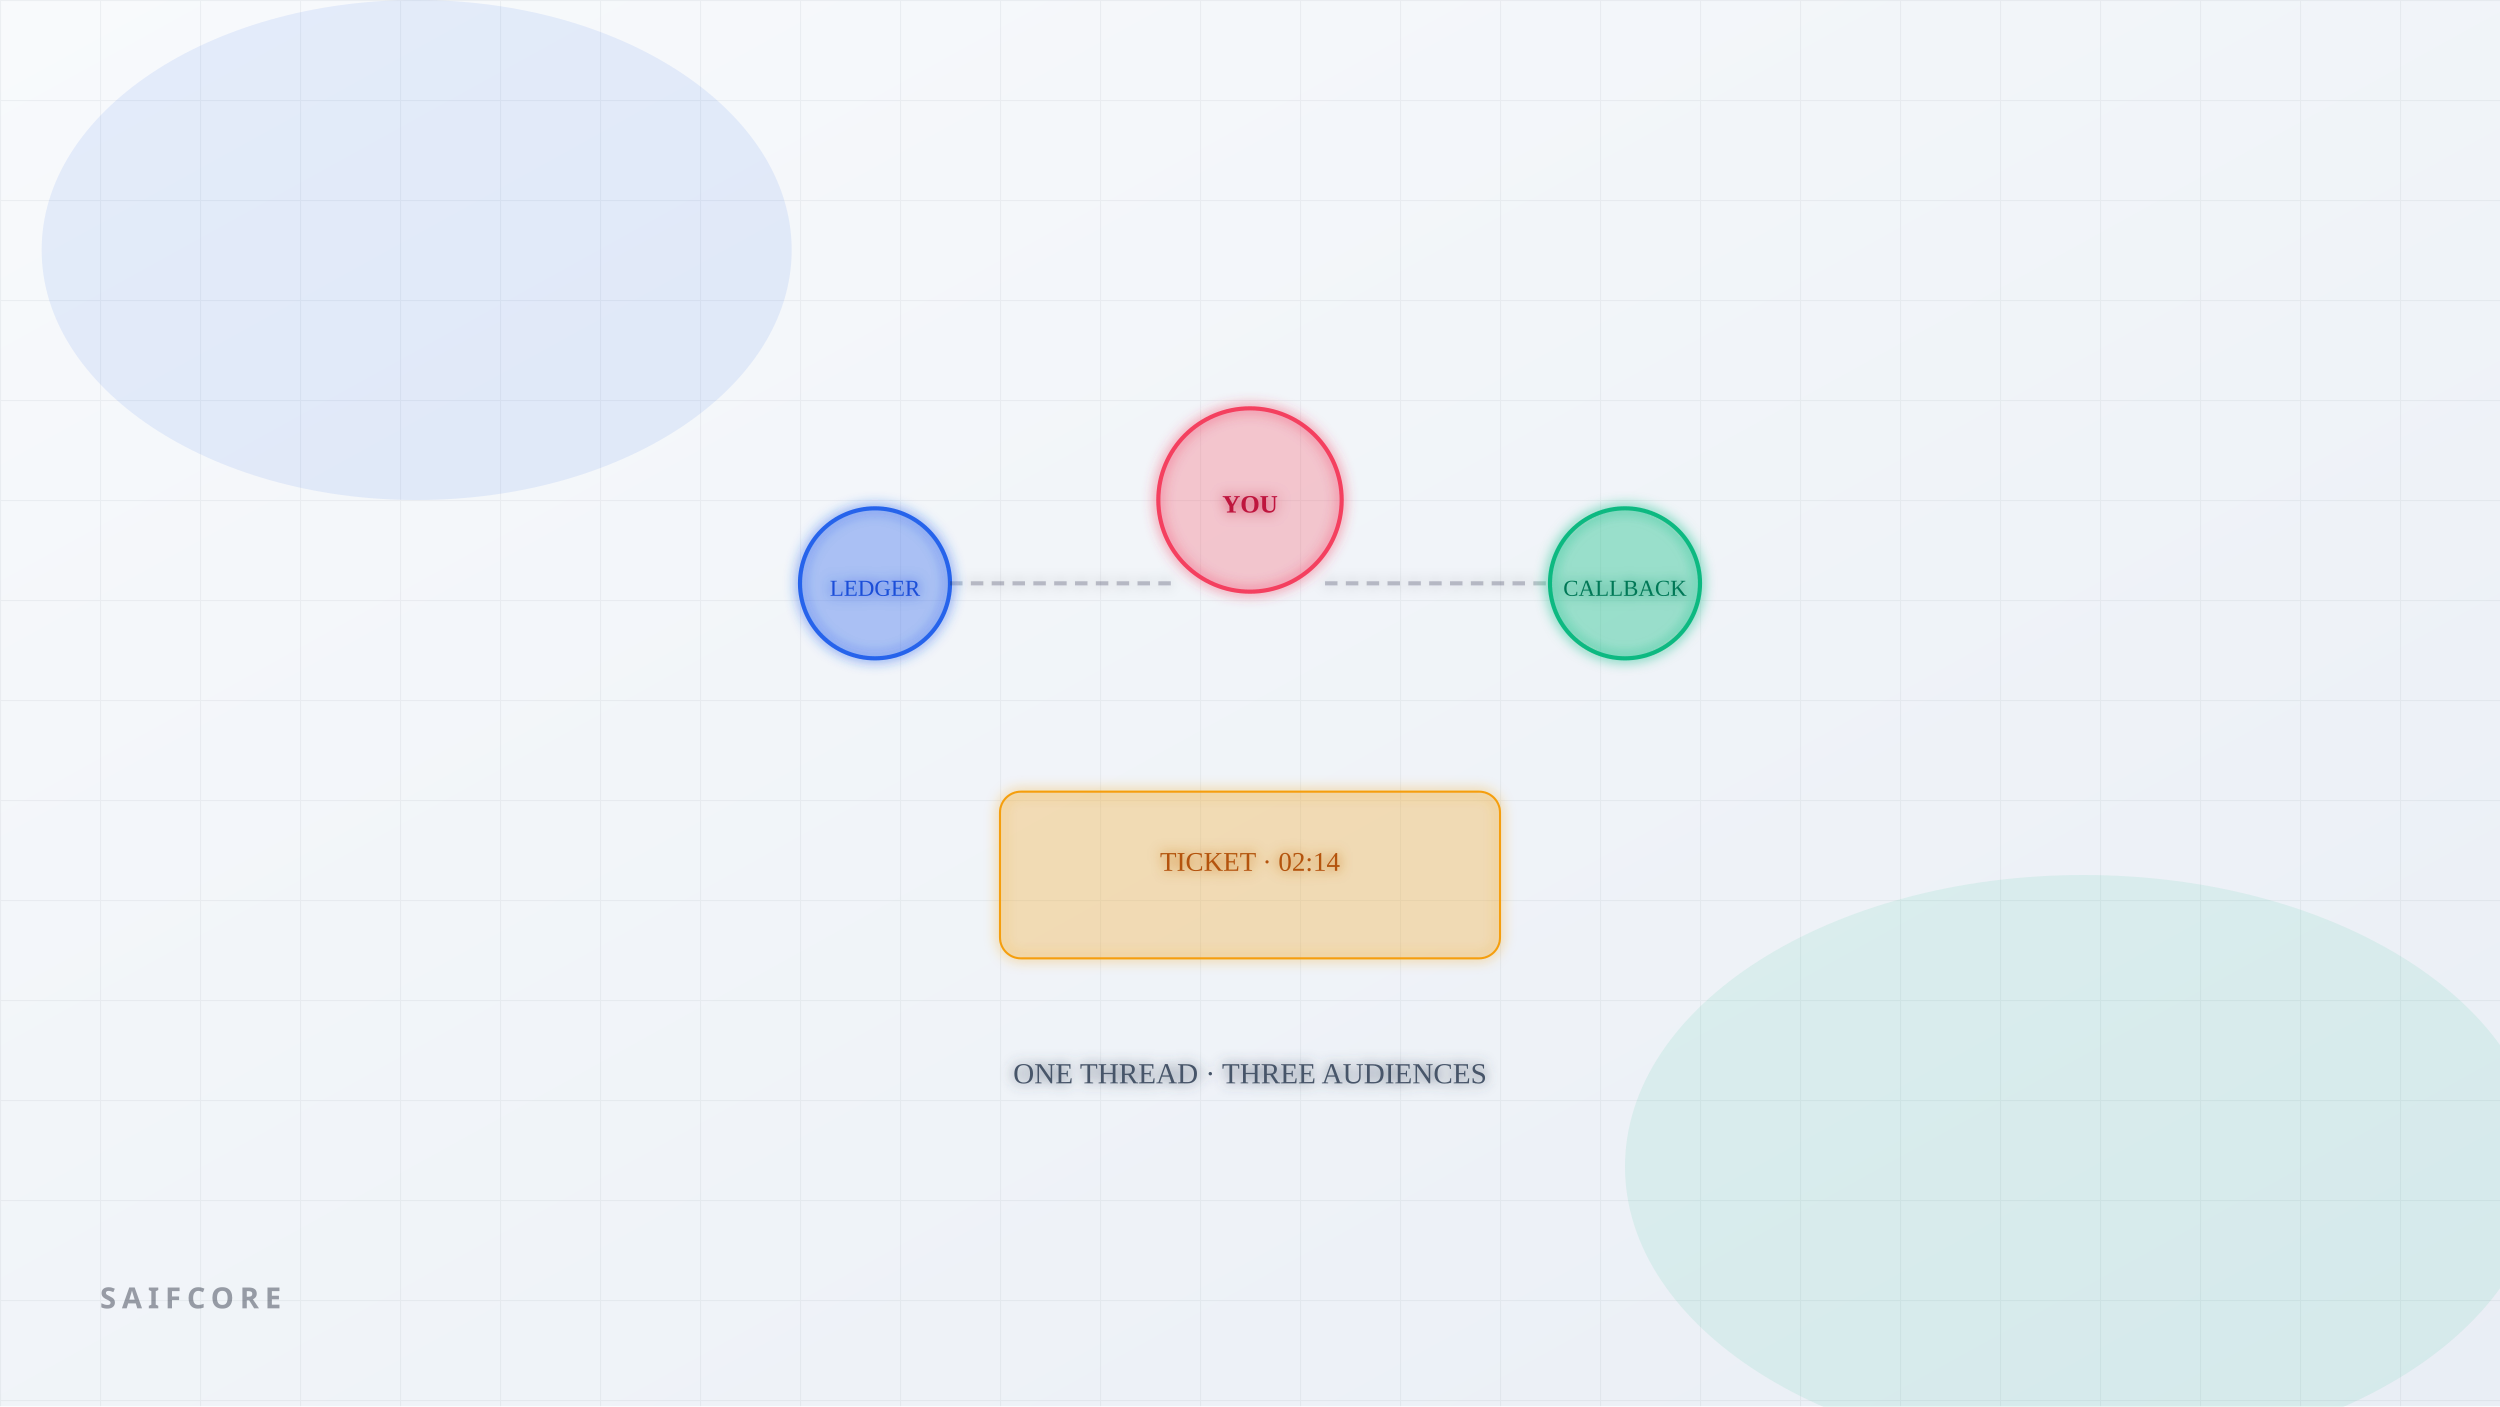
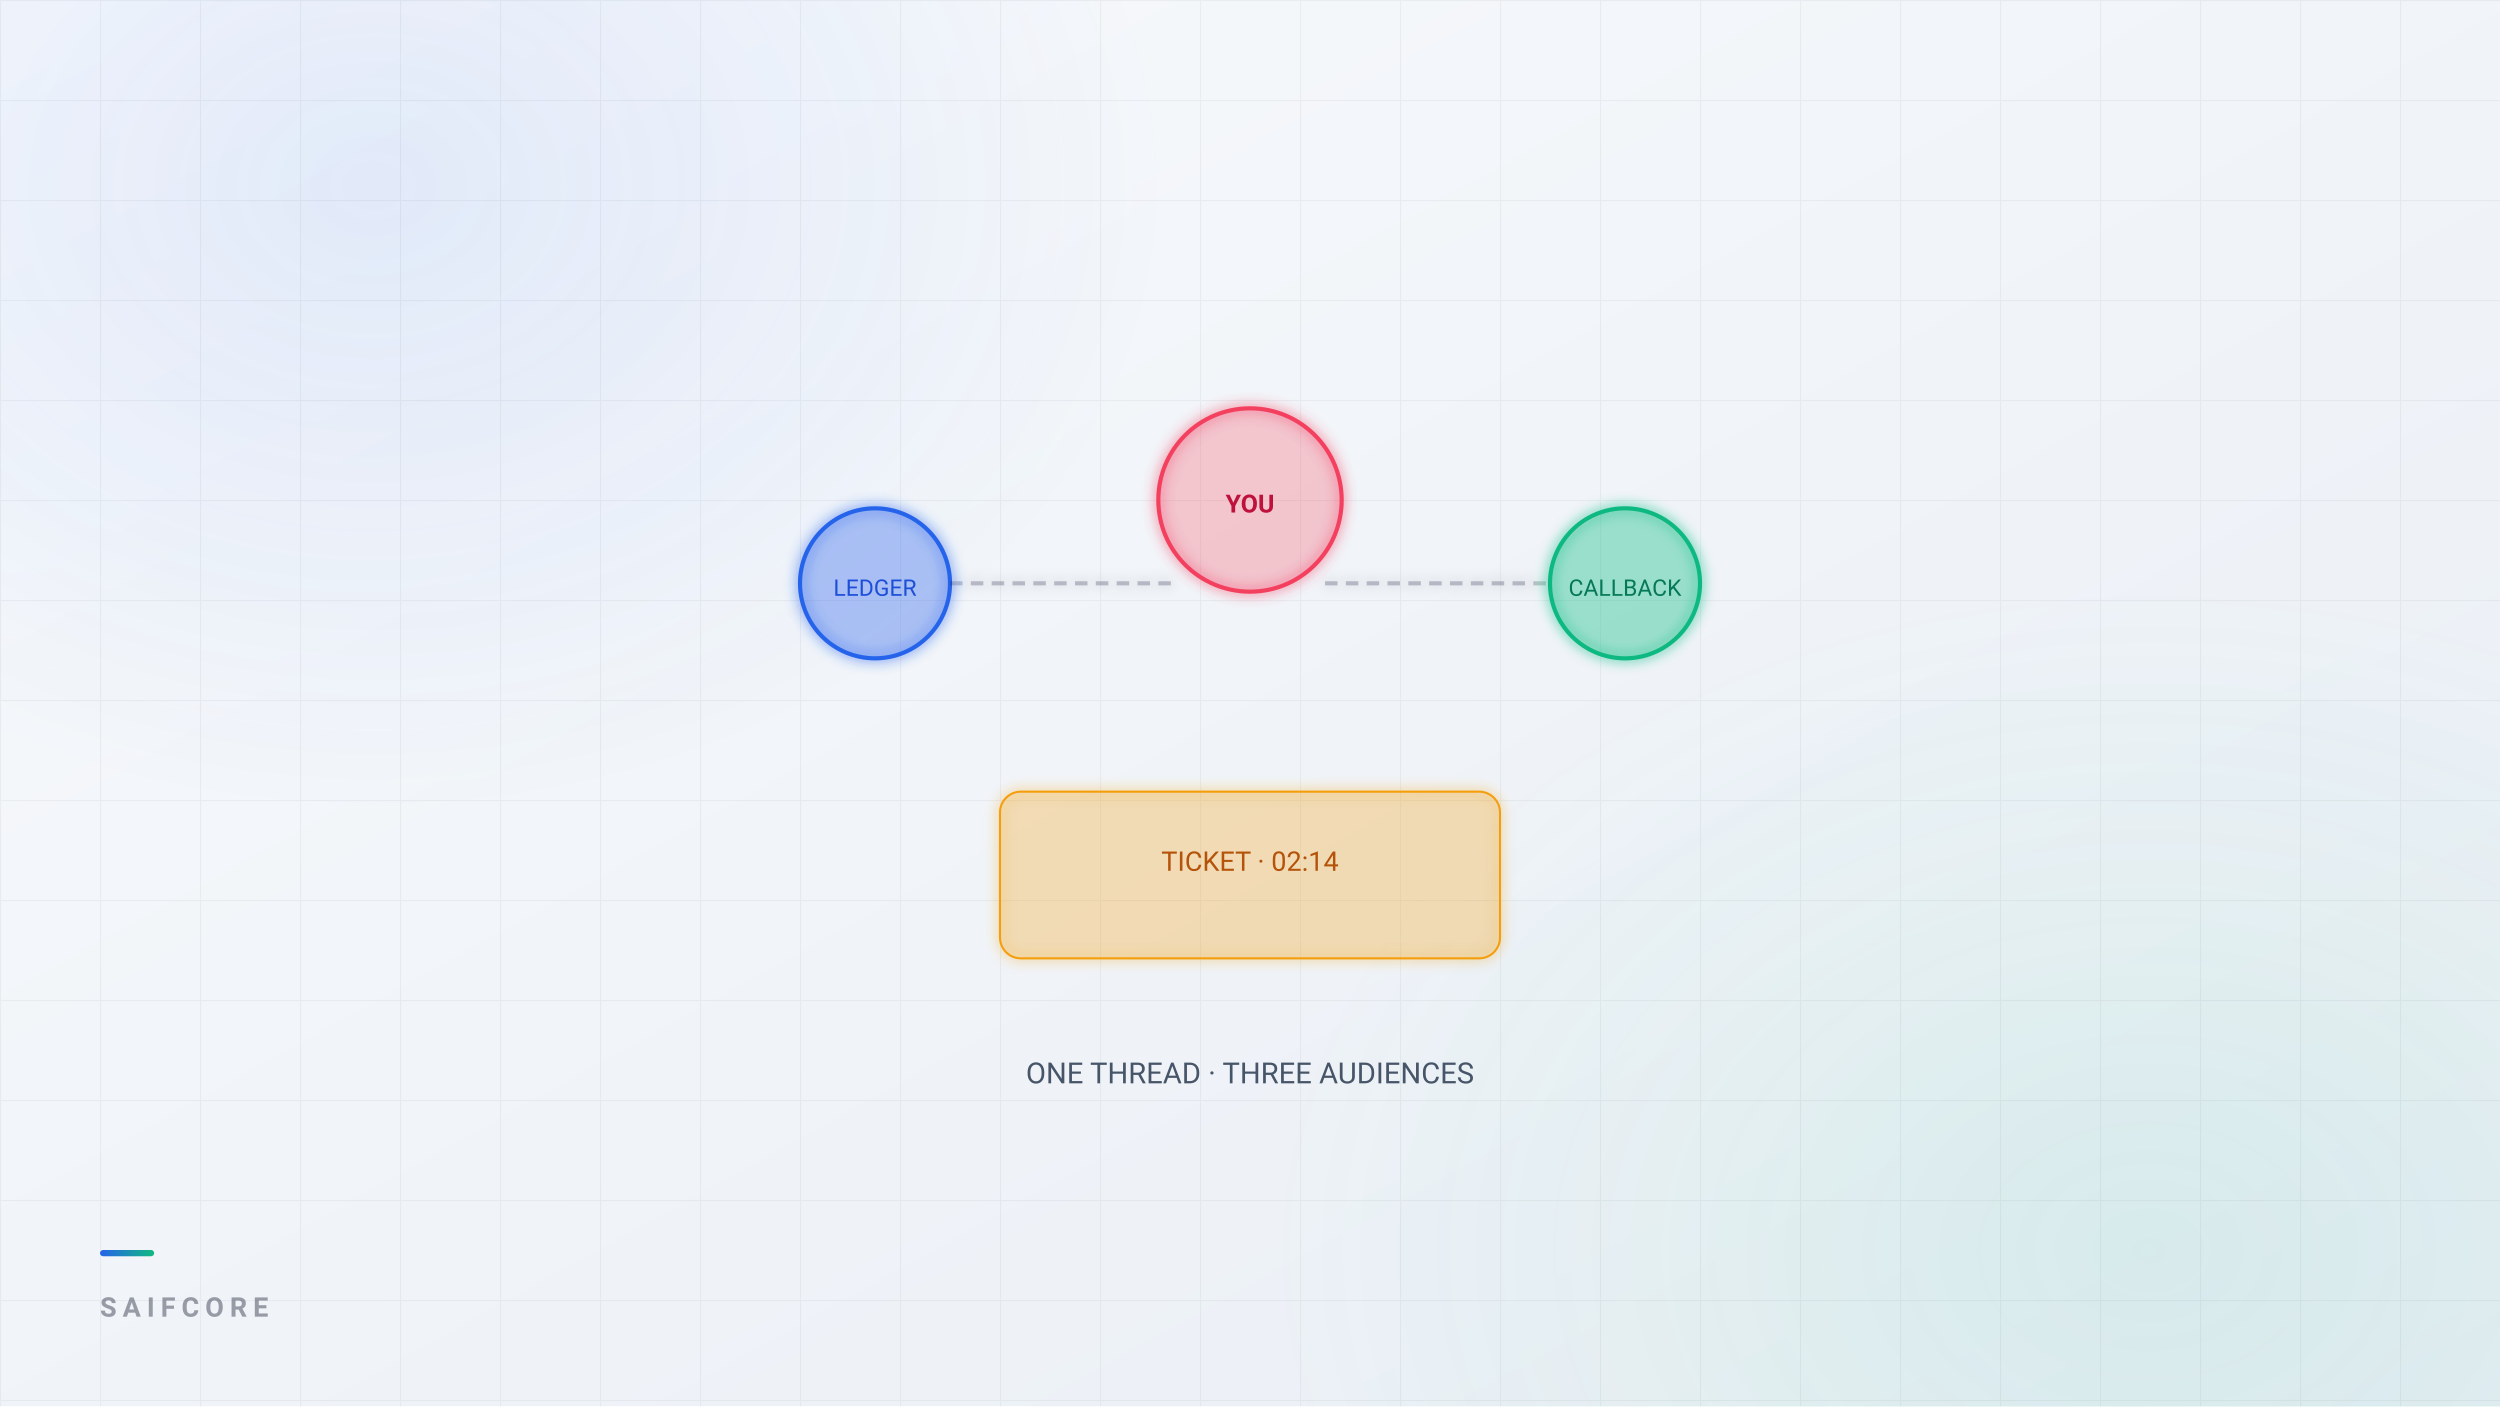
- <svg xmlns="http://www.w3.org/2000/svg" viewBox="0 0 1200 675" role="img" aria-hidden="true">
+ <svg xmlns="http://www.w3.org/2000/svg" viewBox="0 0 1200 675" role="img" aria-hidden="true" font-family="ui-sans-serif,system-ui,-apple-system,Segoe UI,Roboto,sans-serif">
  <defs>
    <linearGradient id="bg" x1="0%" y1="0%" x2="100%" y2="100%">
      <stop offset="0%" stop-color="#f8fafc" />
      <stop offset="100%" stop-color="#e9eef5" />
    </linearGradient>
    <linearGradient id="brand" x1="0%" y1="0%" x2="100%" y2="0%">
      <stop offset="0%" stop-color="#2563eb" />
      <stop offset="100%" stop-color="#10b981" />
    </linearGradient>
+     <radialGradient id="haloBlue">
+       <stop offset="0%" stop-color="#2563eb" stop-opacity="0.1" />
+       <stop offset="100%" stop-color="#2563eb" stop-opacity="0" />
+     </radialGradient>
+     <radialGradient id="haloGreen">
+       <stop offset="0%" stop-color="#10b981" stop-opacity="0.09" />
+       <stop offset="100%" stop-color="#10b981" stop-opacity="0" />
+     </radialGradient>
    <pattern id="grid" width="48" height="48" patternUnits="userSpaceOnUse">
      <path d="M48 0H0V48" fill="none" stroke="rgba(15,23,42,0.05)" stroke-width="1" />
    </pattern>
    <filter id="glow" x="-50%" y="-50%" width="200%" height="200%">
      <feGaussianBlur stdDeviation="3" result="b" />
      <feMerge>
        <feMergeNode in="b" />
        <feMergeNode in="SourceGraphic" />
      </feMerge>
    </filter>
  </defs>
  <rect width="1200" height="675" fill="url(#bg)" />
  <rect width="1200" height="675" fill="url(#grid)" />
-   <ellipse cx="200" cy="120" rx="180" ry="120" fill="#2563eb" opacity="0.1" />
-   <ellipse cx="1000" cy="560" rx="220" ry="140" fill="#10b981" opacity="0.09" />
+   <ellipse cx="180" cy="90" rx="380" ry="300" fill="url(#haloBlue)" />
+   <ellipse cx="1030" cy="600" rx="420" ry="320" fill="url(#haloGreen)" />
  <g filter="url(#glow)">
    <circle cx="420" cy="280" r="36" fill="rgba(37,99,235,0.2)" stroke="#2563eb" stroke-width="2" />
-     <text x="420" y="286" text-anchor="middle" fill="#1d4ed8" font-size="11">LEDGER</text>
    <circle cx="600" cy="240" r="44" fill="rgba(244,63,94,0.15)" stroke="#f43f5e" stroke-width="2" />
-     <text x="600" y="246" text-anchor="middle" fill="#be123c" font-size="12" font-weight="700">YOU</text>
    <circle cx="780" cy="280" r="36" fill="rgba(16,185,129,0.2)" stroke="#10b981" stroke-width="2" />
-     <text x="780" y="286" text-anchor="middle" fill="#047857" font-size="11">CALLBACK</text>
    <path d="M456 280 H564 M636 280 H744" stroke="rgba(15,23,42,0.22)" stroke-width="2" stroke-dasharray="6 4" />
    <rect x="480" y="380" width="240" height="80" rx="10" fill="rgba(245,158,11,0.15)" stroke="#f59e0b" stroke-width="1" />
+   </g>
+   <g>
+     <text x="420" y="286" text-anchor="middle" fill="#1d4ed8" font-size="11">LEDGER</text>
+     <text x="600" y="246" text-anchor="middle" fill="#be123c" font-size="12" font-weight="700">YOU</text>
+     <text x="780" y="286" text-anchor="middle" fill="#047857" font-size="11">CALLBACK</text>
    <text x="600" y="418" text-anchor="middle" fill="#b45309" font-size="13">TICKET · 02:14</text>
    <text x="600" y="520" text-anchor="middle" fill="#475569" font-size="14">ONE THREAD · THREE AUDIENCES</text>
  </g>
-   <text x="48" y="628" fill="rgba(15,23,42,0.4)" font-family="ui-sans-serif,system-ui,sans-serif" font-size="14" font-weight="600" letter-spacing="0.2em">SAIFCORE</text>
+   <rect x="48" y="600" width="26" height="3" rx="1.5" fill="url(#brand)" />
+   <text x="48" y="632" fill="rgba(15,23,42,0.4)" font-size="13" font-weight="700" letter-spacing="0.22em">SAIFCORE</text>
</svg>
